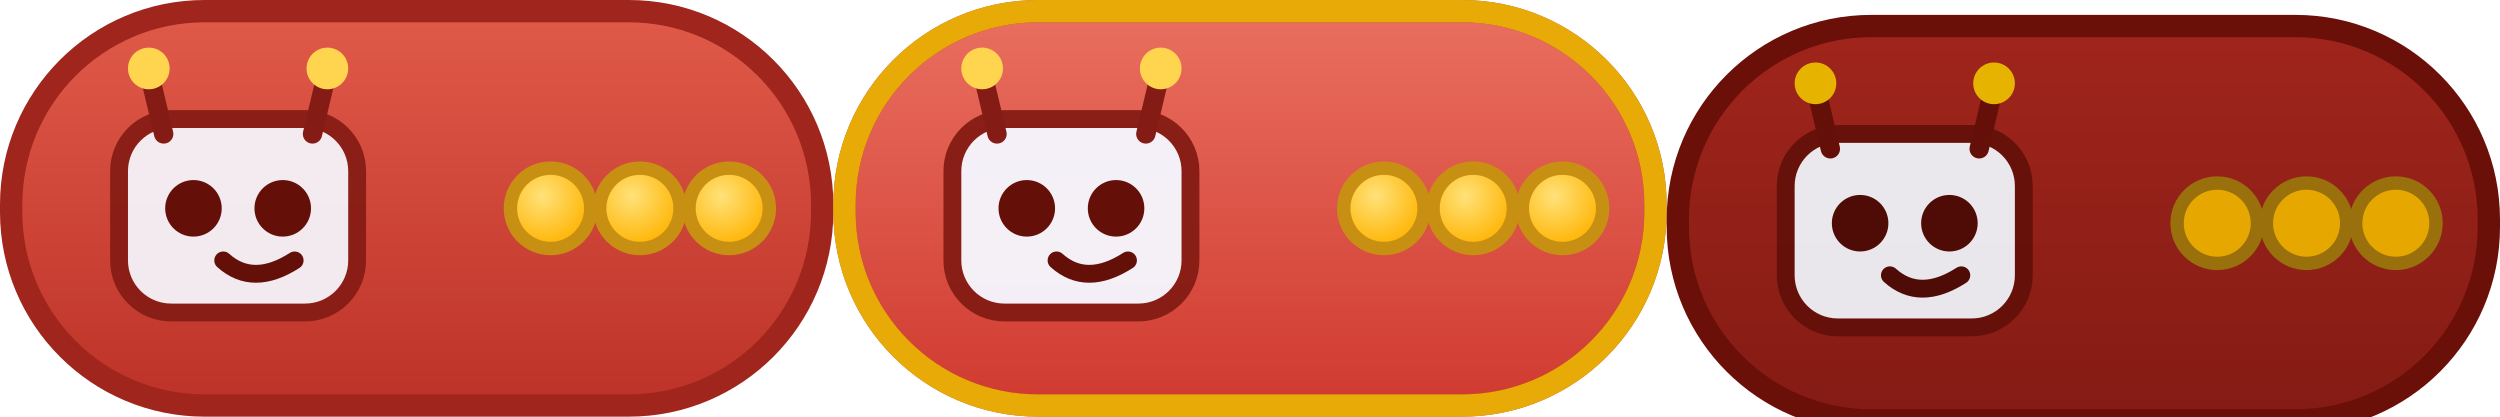
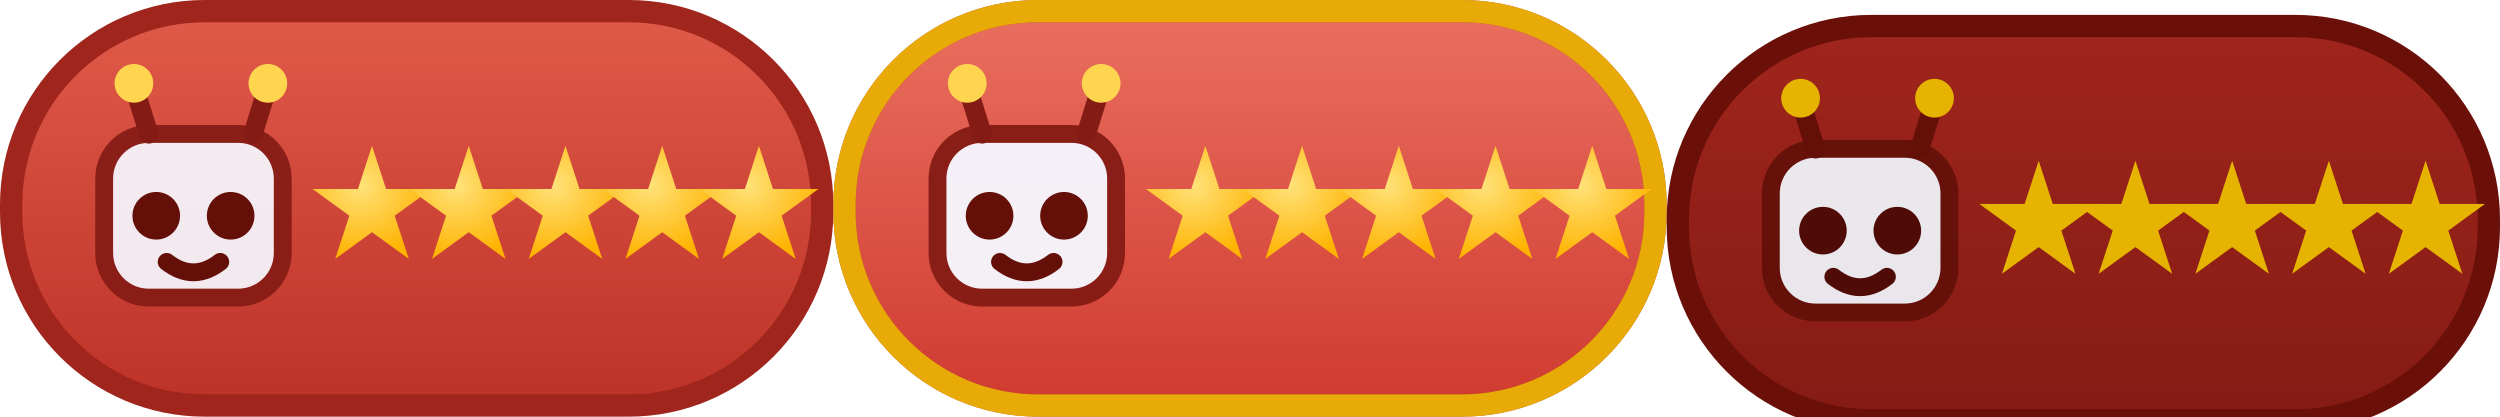
<svg xmlns="http://www.w3.org/2000/svg" width="168" height="28" viewBox="0 0 168 28">
  <defs>
    <linearGradient id="bgN" x1="0%" y1="0%" x2="0%" y2="100%">
      <stop offset="0%" stop-color="#e05a49" />
      <stop offset="100%" stop-color="#bd3228" />
    </linearGradient>
    <linearGradient id="bgH" x1="0%" y1="0%" x2="0%" y2="100%">
      <stop offset="0%" stop-color="#e96f5f" />
      <stop offset="100%" stop-color="#d03a30" />
    </linearGradient>
    <linearGradient id="bgP" x1="0%" y1="0%" x2="0%" y2="100%">
      <stop offset="0%" stop-color="#a0251c" />
      <stop offset="100%" stop-color="#841b14" />
    </linearGradient>
    <radialGradient id="star" cx="40%" cy="35%" r="65%">
      <stop offset="0%" stop-color="#ffe27a" />
      <stop offset="100%" stop-color="#ffb300" />
    </radialGradient>
  </defs>
  <g>
    <rect x="0.75" y="0.75" width="54.5" height="26.5" rx="13" fill="url(#bgN)" stroke="#a0251c" stroke-width="1.5" />
-     <rect x="8" y="8" width="16" height="13" rx="3.5" fill="#f6f8ff" opacity="0.92" stroke="#841b14" stroke-width="1.2" />
-     <line x1="11" y1="9" x2="10" y2="4.8" stroke="#841b14" stroke-width="1.3" stroke-linecap="round" />
-     <line x1="21" y1="9" x2="22" y2="4.8" stroke="#841b14" stroke-width="1.3" stroke-linecap="round" />
-     <circle cx="10" cy="4.6" r="1.4" fill="#ffd54f" />
-     <circle cx="22" cy="4.6" r="1.4" fill="#ffd54f" />
-     <circle cx="13" cy="14" r="1.9" fill="#641009" />
-     <circle cx="19" cy="14" r="1.9" fill="#641009" />
-     <path d="M15,17.5 q2,1.8 4.8,0" stroke="#641009" stroke-width="1.2" fill="none" stroke-linecap="round" />
-     <circle cx="37" cy="14" r="2.7" fill="url(#star)" stroke="#c89013" stroke-width="0.9" />
-     <circle cx="43" cy="14" r="2.7" fill="url(#star)" stroke="#c89013" stroke-width="0.9" />
-     <circle cx="49" cy="14" r="2.7" fill="url(#star)" stroke="#c89013" stroke-width="0.9" />
+     <rect x="7" y="9" width="12" height="11" rx="3" fill="#f6f8ff" opacity="0.92" stroke="#841b14" stroke-width="1.2" />
+     <line x1="10" y1="9" x2="9" y2="5.8" stroke="#841b14" stroke-width="1.3" stroke-linecap="round" />
+     <line x1="17" y1="9" x2="18" y2="5.8" stroke="#841b14" stroke-width="1.3" stroke-linecap="round" />
+     <circle cx="9" cy="5.6" r="1.3" fill="#ffd54f" />
+     <circle cx="18" cy="5.6" r="1.3" fill="#ffd54f" />
+     <circle cx="10.5" cy="14.5" r="1.6" fill="#641009" />
+     <circle cx="15.5" cy="14.5" r="1.6" fill="#641009" />
+     <path d="M11.2,17.6 q1.8,1.4 3.6,0" stroke="#641009" stroke-width="1.2" fill="none" stroke-linecap="round" />
+     <g transform="translate(25,14) scale(4.2)">
+       <path d="M0,-1 L0.225,-0.309 L0.951,-0.309 L0.363,0.118 L0.588,0.809 L0,0.382 L-0.588,0.809 L-0.363,0.118 L-0.951,-0.309 L-0.225,-0.309 Z" fill="url(#star)" />
+     </g>
+     <g transform="translate(31.5,14) scale(4.2)">
+       <path d="M0,-1 L0.225,-0.309 L0.951,-0.309 L0.363,0.118 L0.588,0.809 L0,0.382 L-0.588,0.809 L-0.363,0.118 L-0.951,-0.309 L-0.225,-0.309 Z" fill="url(#star)" />
+     </g>
+     <g transform="translate(38,14) scale(4.2)">
+       <path d="M0,-1 L0.225,-0.309 L0.951,-0.309 L0.363,0.118 L0.588,0.809 L0,0.382 L-0.588,0.809 L-0.363,0.118 L-0.951,-0.309 L-0.225,-0.309 Z" fill="url(#star)" />
+     </g>
+     <g transform="translate(44.5,14) scale(4.2)">
+       <path d="M0,-1 L0.225,-0.309 L0.951,-0.309 L0.363,0.118 L0.588,0.809 L0,0.382 L-0.588,0.809 L-0.363,0.118 L-0.951,-0.309 L-0.225,-0.309 Z" fill="url(#star)" />
+     </g>
+     <g transform="translate(51,14) scale(4.2)">
+       <path d="M0,-1 L0.225,-0.309 L0.951,-0.309 L0.363,0.118 L0.588,0.809 L0,0.382 L-0.588,0.809 L-0.363,0.118 L-0.951,-0.309 L-0.225,-0.309 Z" fill="url(#star)" />
+     </g>
  </g>
  <g transform="translate(56,0)">
    <rect x="0.75" y="0.75" width="54.5" height="26.5" rx="13" fill="url(#bgH)" stroke="#a0251c" stroke-width="1.5" />
    <rect x="0.75" y="0.75" width="54.5" height="26.5" rx="13" fill="none" stroke="#ffd700" stroke-opacity="0.75" stroke-width="1.5" />
-     <rect x="8" y="8" width="16" height="13" rx="3.5" fill="#f6f8ff" opacity="0.95" stroke="#841b14" stroke-width="1.2" />
-     <line x1="11" y1="9" x2="10" y2="4.8" stroke="#841b14" stroke-width="1.3" stroke-linecap="round" />
-     <line x1="21" y1="9" x2="22" y2="4.8" stroke="#841b14" stroke-width="1.3" stroke-linecap="round" />
-     <circle cx="10" cy="4.6" r="1.4" fill="#ffd54f" />
-     <circle cx="22" cy="4.6" r="1.4" fill="#ffd54f" />
-     <circle cx="13" cy="14" r="1.9" fill="#641009" />
-     <circle cx="19" cy="14" r="1.9" fill="#641009" />
-     <path d="M15,17.5 q2,1.8 4.8,0" stroke="#641009" stroke-width="1.2" fill="none" stroke-linecap="round" />
-     <circle cx="37" cy="14" r="2.7" fill="url(#star)" stroke="#c89013" stroke-width="0.9" />
-     <circle cx="43" cy="14" r="2.7" fill="url(#star)" stroke="#c89013" stroke-width="0.9" />
-     <circle cx="49" cy="14" r="2.7" fill="url(#star)" stroke="#c89013" stroke-width="0.9" />
+     <rect x="7" y="9" width="12" height="11" rx="3" fill="#f6f8ff" opacity="0.95" stroke="#841b14" stroke-width="1.2" />
+     <line x1="10" y1="9" x2="9" y2="5.8" stroke="#841b14" stroke-width="1.3" stroke-linecap="round" />
+     <line x1="17" y1="9" x2="18" y2="5.8" stroke="#841b14" stroke-width="1.3" stroke-linecap="round" />
+     <circle cx="9" cy="5.6" r="1.3" fill="#ffd54f" />
+     <circle cx="18" cy="5.6" r="1.3" fill="#ffd54f" />
+     <circle cx="10.5" cy="14.5" r="1.6" fill="#641009" />
+     <circle cx="15.5" cy="14.5" r="1.6" fill="#641009" />
+     <path d="M11.2,17.6 q1.8,1.4 3.6,0" stroke="#641009" stroke-width="1.2" fill="none" stroke-linecap="round" />
+     <g transform="translate(25,14) scale(4.2)">
+       <path d="M0,-1 L0.225,-0.309 L0.951,-0.309 L0.363,0.118 L0.588,0.809 L0,0.382 L-0.588,0.809 L-0.363,0.118 L-0.951,-0.309 L-0.225,-0.309 Z" fill="url(#star)" />
+     </g>
+     <g transform="translate(31.5,14) scale(4.2)">
+       <path d="M0,-1 L0.225,-0.309 L0.951,-0.309 L0.363,0.118 L0.588,0.809 L0,0.382 L-0.588,0.809 L-0.363,0.118 L-0.951,-0.309 L-0.225,-0.309 Z" fill="url(#star)" />
+     </g>
+     <g transform="translate(38,14) scale(4.2)">
+       <path d="M0,-1 L0.225,-0.309 L0.951,-0.309 L0.363,0.118 L0.588,0.809 L0,0.382 L-0.588,0.809 L-0.363,0.118 L-0.951,-0.309 L-0.225,-0.309 Z" fill="url(#star)" />
+     </g>
+     <g transform="translate(44.5,14) scale(4.2)">
+       <path d="M0,-1 L0.225,-0.309 L0.951,-0.309 L0.363,0.118 L0.588,0.809 L0,0.382 L-0.588,0.809 L-0.363,0.118 L-0.951,-0.309 L-0.225,-0.309 Z" fill="url(#star)" />
+     </g>
+     <g transform="translate(51,14) scale(4.2)">
+       <path d="M0,-1 L0.225,-0.309 L0.951,-0.309 L0.363,0.118 L0.588,0.809 L0,0.382 L-0.588,0.809 L-0.363,0.118 L-0.951,-0.309 L-0.225,-0.309 Z" fill="url(#star)" />
+     </g>
  </g>
  <g transform="translate(112,1)">
    <rect x="0.75" y="0.75" width="54.5" height="26.5" rx="13" fill="url(#bgP)" stroke="#6b0f09" stroke-width="1.5" />
-     <rect x="8" y="8" width="16" height="13" rx="3.5" fill="#eef1f7" opacity="0.95" stroke="#641009" stroke-width="1.2" />
-     <line x1="11" y1="9" x2="10" y2="4.8" stroke="#641009" stroke-width="1.3" stroke-linecap="round" />
-     <line x1="21" y1="9" x2="22" y2="4.8" stroke="#641009" stroke-width="1.3" stroke-linecap="round" />
-     <circle cx="10" cy="4.6" r="1.4" fill="#e6b400" />
-     <circle cx="22" cy="4.6" r="1.4" fill="#e6b400" />
-     <circle cx="13" cy="14" r="1.9" fill="#4f0c06" />
-     <circle cx="19" cy="14" r="1.9" fill="#4f0c06" />
-     <path d="M15,17.5 q2,1.8 4.8,0" stroke="#4f0c06" stroke-width="1.2" fill="none" stroke-linecap="round" />
-     <circle cx="37" cy="14" r="2.7" fill="#e6a800" stroke="#99700c" stroke-width="0.9" />
-     <circle cx="43" cy="14" r="2.7" fill="#e6a800" stroke="#99700c" stroke-width="0.9" />
-     <circle cx="49" cy="14" r="2.7" fill="#e6a800" stroke="#99700c" stroke-width="0.9" />
+     <rect x="7" y="9" width="12" height="11" rx="3" fill="#eef1f7" opacity="0.95" stroke="#641009" stroke-width="1.2" />
+     <line x1="10" y1="9" x2="9" y2="5.8" stroke="#641009" stroke-width="1.3" stroke-linecap="round" />
+     <line x1="17" y1="9" x2="18" y2="5.8" stroke="#641009" stroke-width="1.3" stroke-linecap="round" />
+     <circle cx="9" cy="5.6" r="1.3" fill="#e6b400" />
+     <circle cx="18" cy="5.6" r="1.3" fill="#e6b400" />
+     <circle cx="10.5" cy="14.5" r="1.6" fill="#4f0c06" />
+     <circle cx="15.5" cy="14.5" r="1.6" fill="#4f0c06" />
+     <path d="M11.2,17.6 q1.8,1.4 3.6,0" stroke="#4f0c06" stroke-width="1.2" fill="none" stroke-linecap="round" />
+     <g transform="translate(25,14) scale(4.2)">
+       <path d="M0,-1 L0.225,-0.309 L0.951,-0.309 L0.363,0.118 L0.588,0.809 L0,0.382 L-0.588,0.809 L-0.363,0.118 L-0.951,-0.309 L-0.225,-0.309 Z" fill="#e6b400" />
+     </g>
+     <g transform="translate(31.5,14) scale(4.2)">
+       <path d="M0,-1 L0.225,-0.309 L0.951,-0.309 L0.363,0.118 L0.588,0.809 L0,0.382 L-0.588,0.809 L-0.363,0.118 L-0.951,-0.309 L-0.225,-0.309 Z" fill="#e6b400" />
+     </g>
+     <g transform="translate(38,14) scale(4.2)">
+       <path d="M0,-1 L0.225,-0.309 L0.951,-0.309 L0.363,0.118 L0.588,0.809 L0,0.382 L-0.588,0.809 L-0.363,0.118 L-0.951,-0.309 L-0.225,-0.309 Z" fill="#e6b400" />
+     </g>
+     <g transform="translate(44.5,14) scale(4.2)">
+       <path d="M0,-1 L0.225,-0.309 L0.951,-0.309 L0.363,0.118 L0.588,0.809 L0,0.382 L-0.588,0.809 L-0.363,0.118 L-0.951,-0.309 L-0.225,-0.309 Z" fill="#e6b400" />
+     </g>
+     <g transform="translate(51,14) scale(4.2)">
+       <path d="M0,-1 L0.225,-0.309 L0.951,-0.309 L0.363,0.118 L0.588,0.809 L0,0.382 L-0.588,0.809 L-0.363,0.118 L-0.951,-0.309 L-0.225,-0.309 Z" fill="#e6b400" />
+     </g>
  </g>
</svg>
